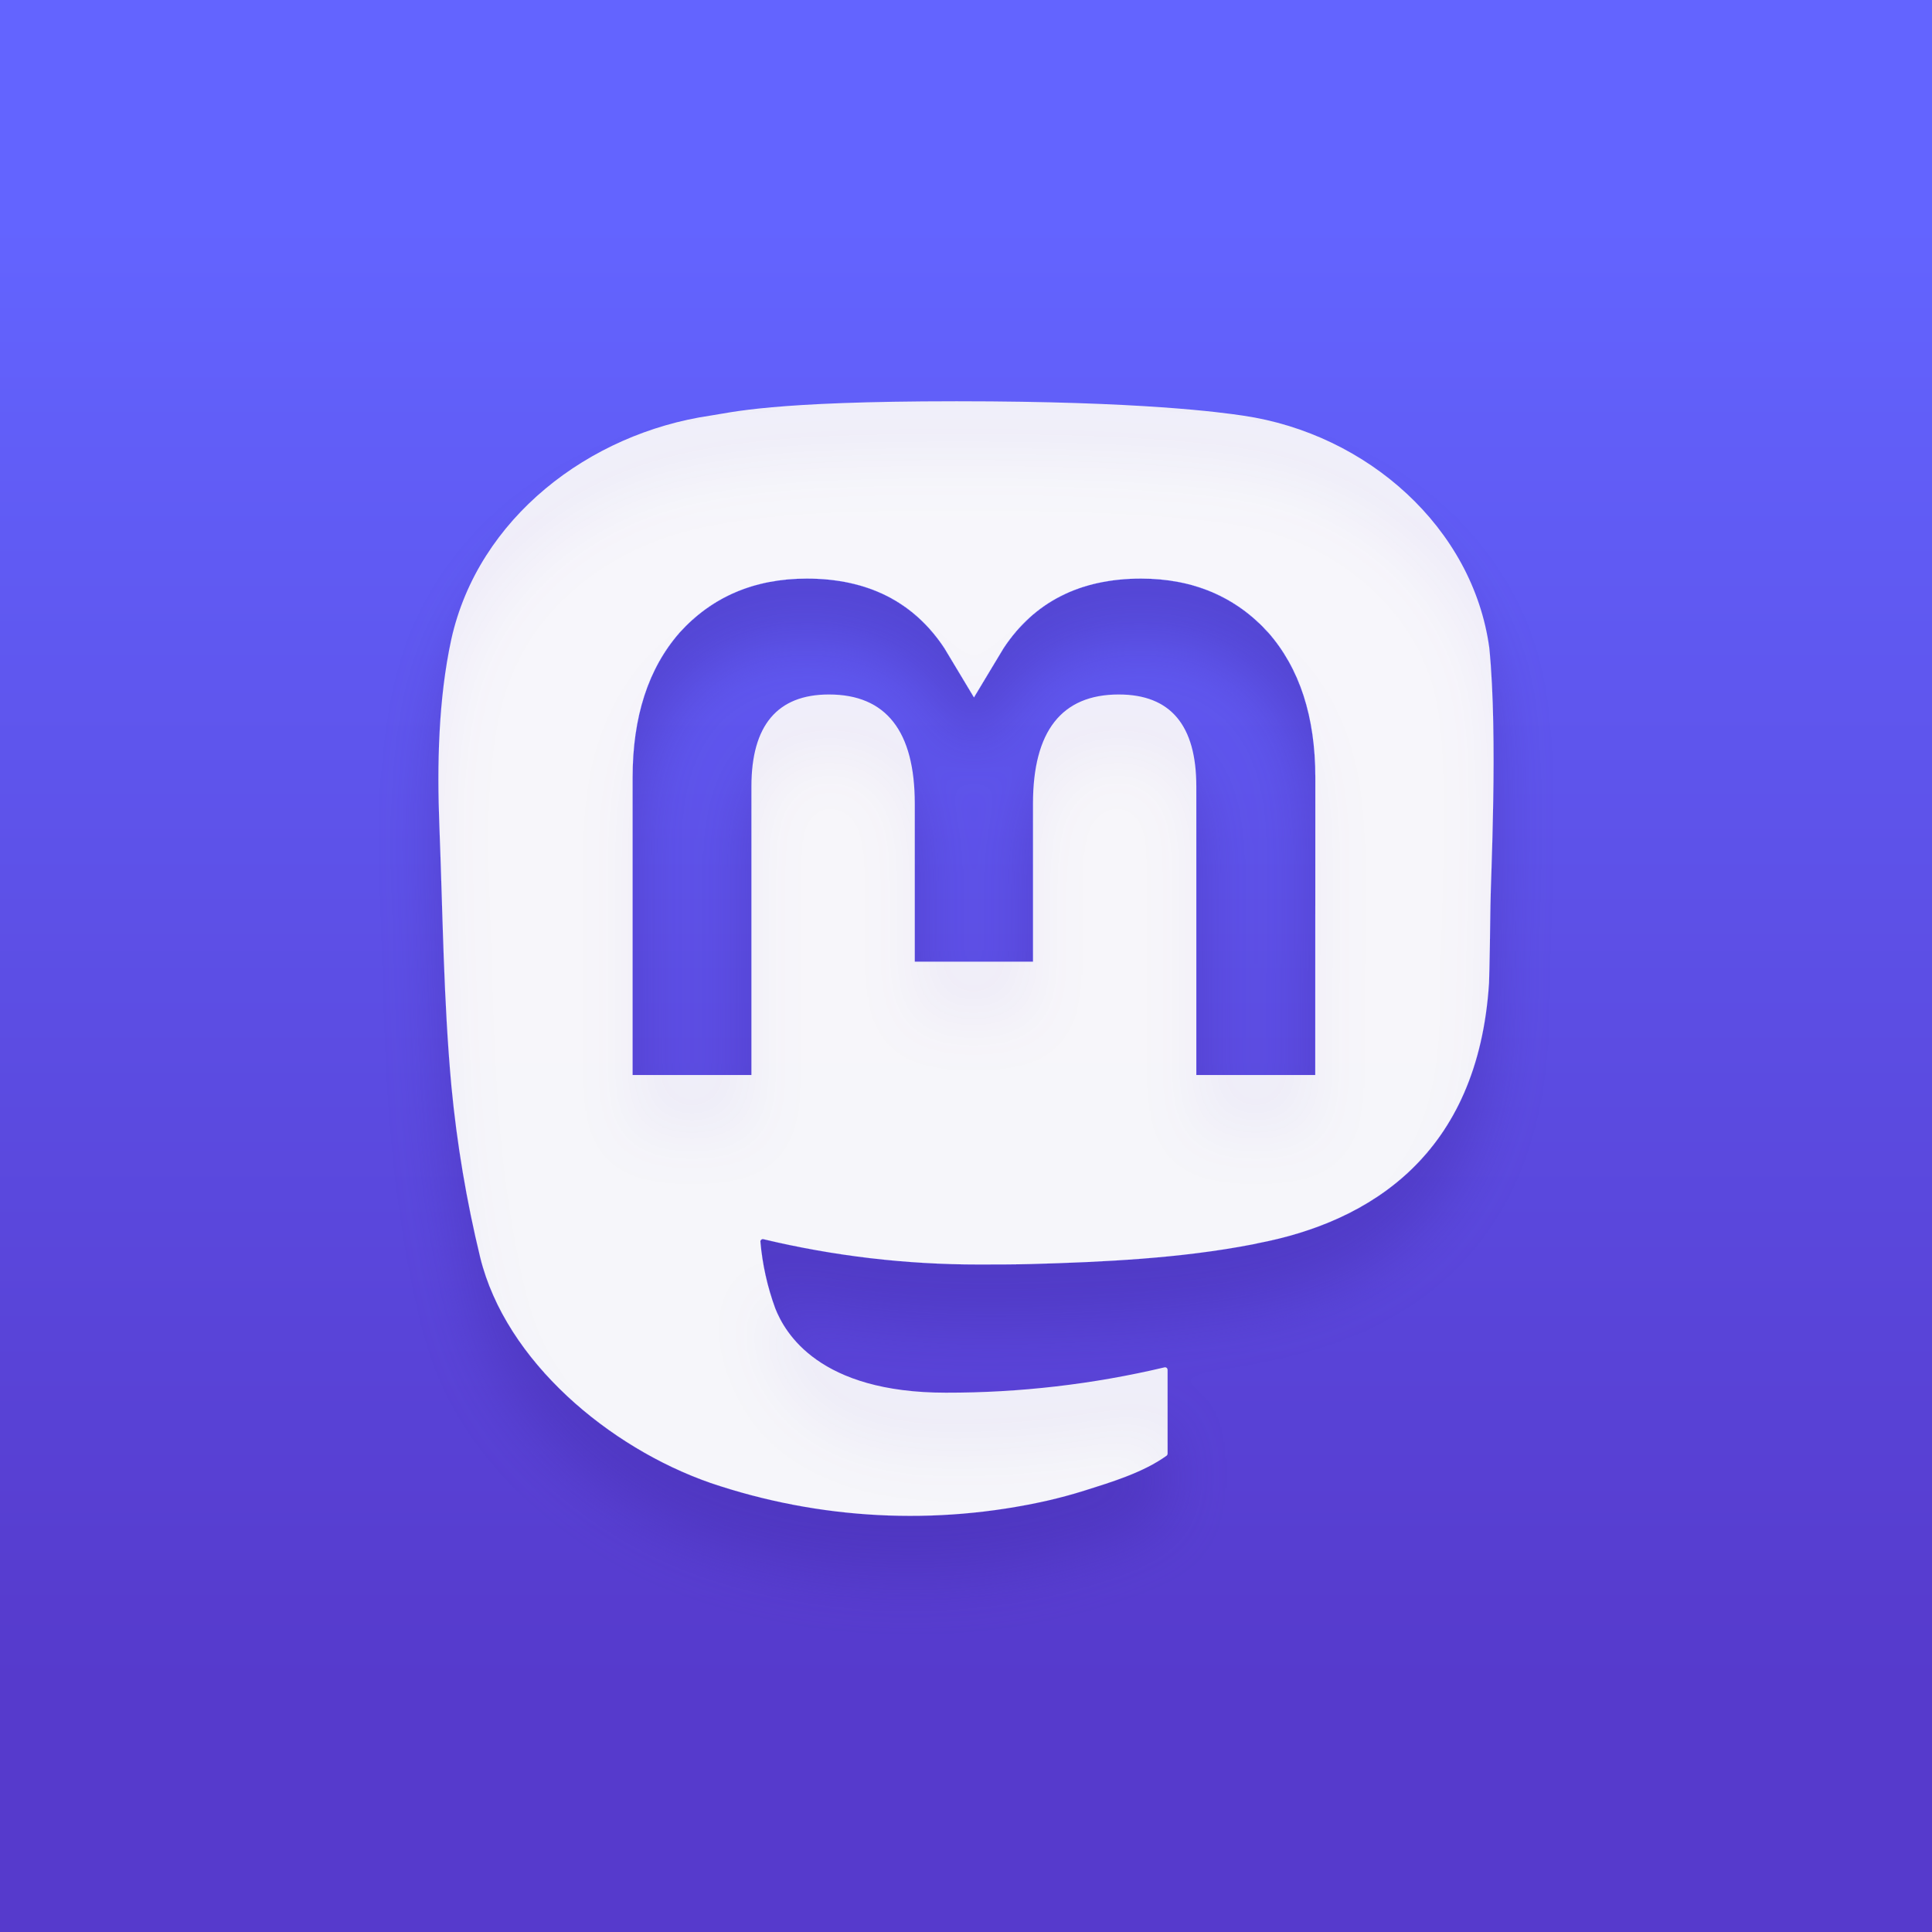
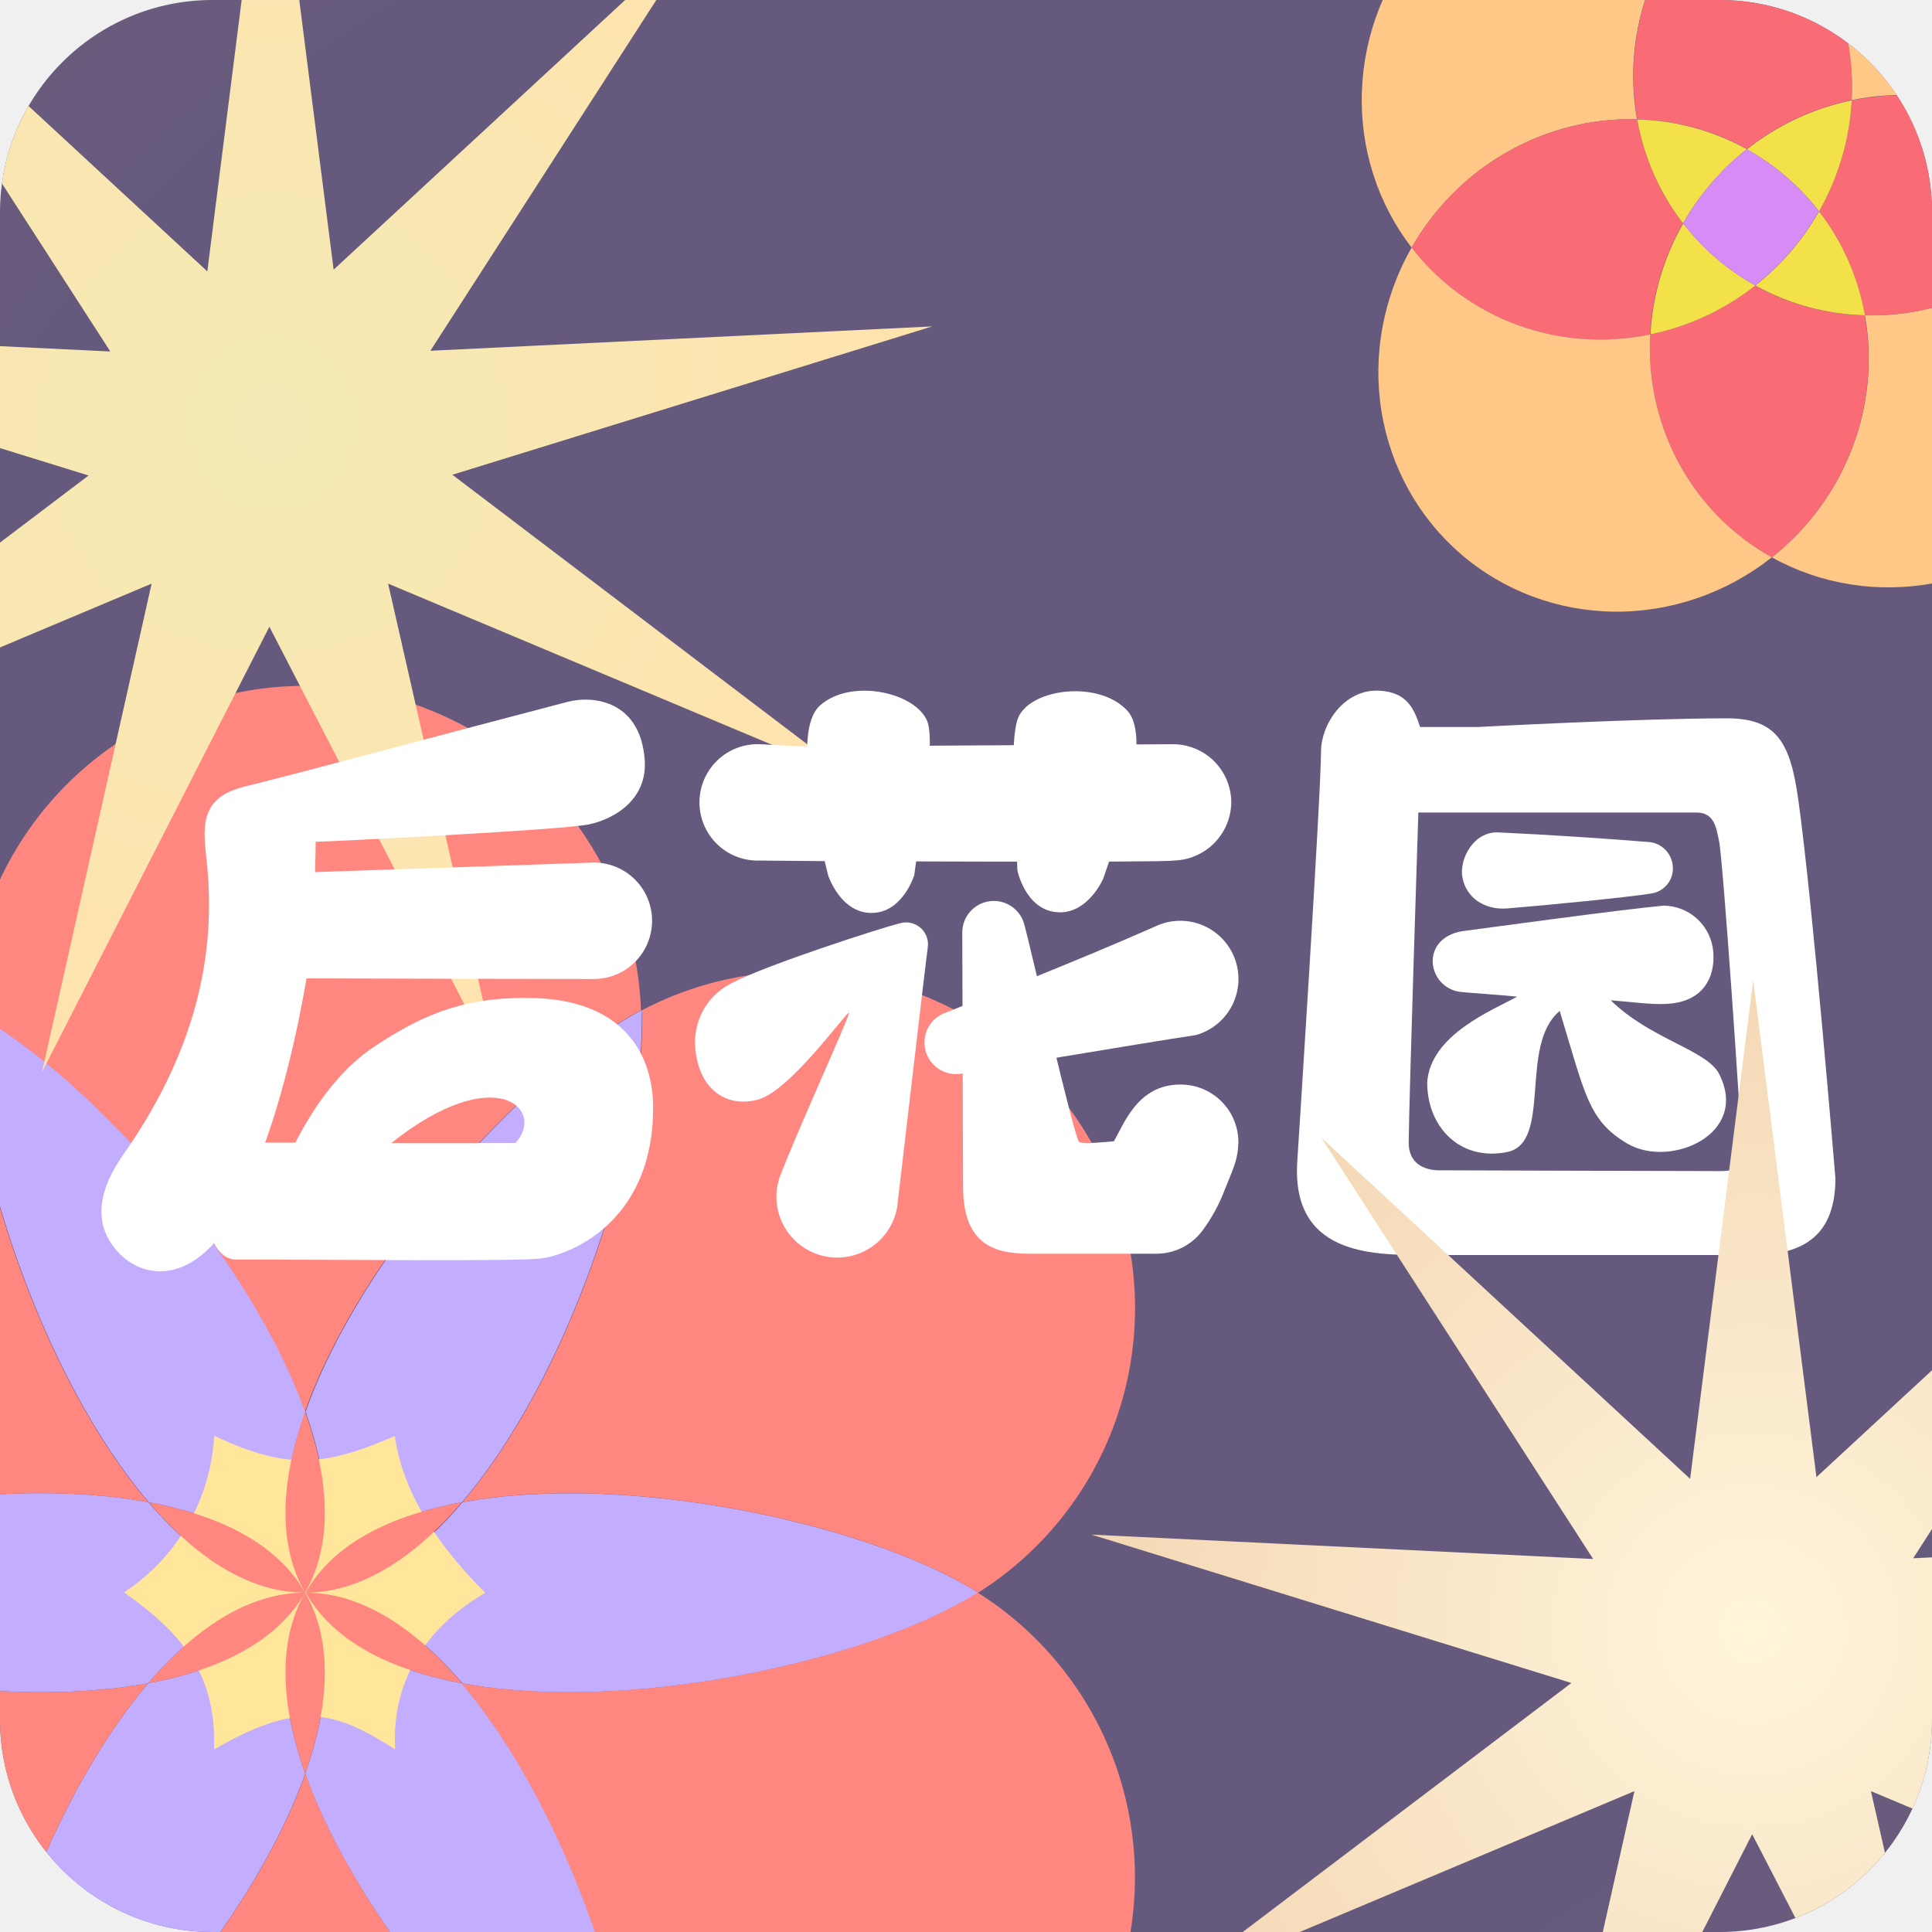
- <svg xmlns="http://www.w3.org/2000/svg" width="130" height="130" viewBox="0 0 121 130" fill="none">
-   <rect width="130" height="130" fill="url(#paint0_linear_2_2)" x="-4.5" />
-   <g filter="url(#filter0_di_2_2)">
-     <path d="M95.713 43.604C94.62 35.546 87.535 29.195 79.137 27.965C77.72 27.757 72.351 27 59.915 27H59.822C47.382 27 44.714 27.757 43.297 27.965C35.132 29.161 27.676 34.867 25.867 43.021C24.997 47.037 24.904 51.489 25.065 55.573C25.296 61.429 25.34 67.275 25.877 73.108C26.248 76.982 26.895 80.825 27.813 84.609C29.533 91.597 36.494 97.412 43.314 99.785C50.615 102.259 58.468 102.67 65.992 100.971C66.82 100.78 67.638 100.559 68.448 100.306C70.274 99.73 72.416 99.086 73.992 97.954C74.013 97.938 74.031 97.918 74.043 97.894C74.056 97.871 74.063 97.844 74.064 97.818V92.166C74.063 92.141 74.057 92.117 74.046 92.094C74.035 92.072 74.019 92.052 73.999 92.037C73.979 92.022 73.956 92.011 73.932 92.006C73.907 92 73.882 92 73.857 92.006C69.037 93.147 64.097 93.719 59.141 93.71C50.612 93.71 48.318 89.698 47.661 88.028C47.133 86.584 46.798 85.078 46.664 83.549C46.662 83.523 46.667 83.497 46.678 83.474C46.688 83.45 46.704 83.43 46.724 83.413C46.744 83.397 46.768 83.386 46.793 83.38C46.819 83.375 46.845 83.375 46.87 83.382C51.61 84.515 56.469 85.087 61.346 85.086C62.518 85.086 63.688 85.086 64.86 85.055C69.765 84.919 74.934 84.67 79.759 83.736C79.879 83.712 80 83.692 80.103 83.661C87.714 82.212 94.957 77.665 95.693 66.15C95.72 65.697 95.789 61.402 95.789 60.931C95.793 59.333 96.308 49.59 95.713 43.604ZM84 72.337H75.997V52.907C75.997 48.816 74.277 46.73 70.779 46.73C66.934 46.73 65.008 49.198 65.008 54.073V64.708H57.053V54.073C57.053 49.198 55.124 46.73 51.279 46.73C47.802 46.73 46.065 48.816 46.062 52.907V72.337H38.066V52.317C38.066 48.227 39.119 44.977 41.226 42.568C43.4 40.165 46.251 38.931 49.79 38.931C53.886 38.931 56.981 40.492 59.045 43.611L61.036 46.925L63.031 43.611C65.094 40.492 68.19 38.931 72.279 38.931C75.814 38.931 78.665 40.165 80.846 42.568C82.953 44.975 84.007 48.224 84.007 52.317L84 72.337Z" fill="#FBFBFB" fill-opacity="0.97" />
+ <svg xmlns="http://www.w3.org/2000/svg" width="130" height="130" viewBox="0 0 400 400" fill="none">
+   <g clip-path="url(#clip0_133_187)">
+     <rect width="400" height="400" rx="44" fill="url(#paint0_diamond_133_187)" />
+     <path d="M63.177 329.744C57.303 319.593 45.395 313.72 30.804 311.014C8.675 285.116 -6.425 238.499 -6.425 211.723C-6.425 210.844 -6.425 209.988 -6.425 209.133C-5.662 209.526 -4.898 209.942 -4.112 210.381C19.011 223.747 51.869 260.143 63.246 292.284C58.182 306.343 57.326 319.5 63.177 329.744Z" fill="#C3ADFF" />
+     <path d="M63.177 329.744C51.453 329.744 40.4 337.12 30.688 348.497C-2.794 354.717 -50.683 344.45 -73.875 331.085C-74.615 330.646 -75.355 330.206 -76.072 329.744C-75.355 329.281 -74.615 328.842 -73.875 328.403C-50.752 315.014 -2.794 304.794 30.712 311.014C40.423 322.368 51.453 329.744 63.177 329.744Z" fill="#C3ADFF" />
+     <path d="M63.177 367.227C51.8 399.345 18.988 435.741 -4.182 449.107C-4.922 449.546 -5.685 449.962 -6.494 450.355C-6.494 449.5 -6.494 448.644 -6.494 447.765C-6.494 420.989 8.605 374.395 30.711 348.497C45.395 345.792 57.326 339.918 63.2 329.744C57.326 339.895 58.182 353.145 63.177 367.227Z" fill="#C3ADFF" />
+     <path d="M132.87 447.765C132.87 448.644 132.87 449.5 132.87 450.355C132.107 449.962 131.344 449.546 130.558 449.107C107.435 435.741 74.576 399.345 63.2 367.227C68.194 353.145 69.05 339.895 63.2 329.744C69.073 339.918 81.005 345.792 95.572 348.497C117.771 374.418 132.87 420.989 132.87 447.765Z" fill="#C3ADFF" />
+     <path d="M202.518 329.744C201.801 330.206 201.061 330.646 200.321 331.085C177.198 344.45 129.24 354.717 95.757 348.52C86.046 337.143 74.946 329.767 63.385 329.767C75.108 329.767 86.138 322.391 95.757 311.037C129.263 304.817 177.152 315.037 200.344 328.426C200.969 328.749 201.709 329.281 202.518 329.744Z" fill="#C3ADFF" />
+     <path d="M132.801 209.133C132.038 209.526 131.275 209.942 130.489 210.381C107.365 223.746 74.507 260.143 63.13 292.284C51.754 260.143 18.942 223.746 -4.228 210.381C-4.968 209.942 -5.731 209.526 -6.54 209.133C-5.883 191.106 1.74 174.037 14.725 161.517C27.711 148.996 45.046 142 63.084 142C81.123 142 98.458 148.996 111.443 161.517C124.428 174.037 132.051 191.106 132.709 209.133H132.801Z" fill="#FF8780" />
+     <path d="M132.87 211.723C132.87 238.499 117.771 285.116 95.642 311.014C80.959 313.72 69.05 319.593 63.269 329.744C69.119 319.593 68.264 306.343 63.269 292.284C74.646 260.143 107.458 223.747 130.627 210.381C131.367 209.942 132.13 209.526 132.94 209.133C132.847 209.988 132.87 210.821 132.87 211.723Z" fill="#C3ADFF" />
+     <path d="M25.67 329.682C31.109 326.126 35.633 321.339 38.877 315.709C42.121 310.079 43.992 303.764 44.341 297.275C59.303 304.23 66.787 303.781 81.741 297.31C83.628 310.799 92.84 322.221 100.483 329.771C89.369 336.188 80.975 346.854 81.812 362.178C69.191 354.192 61.954 352.015 44.312 362.201C44.82 346.849 38.056 338.418 25.67 329.682Z" fill="#FFE69A" />
+     <path d="M-6.517 211.722C-6.517 238.499 8.583 285.116 30.712 311.014C-2.794 304.794 -50.683 315.014 -73.875 328.403C-74.615 328.842 -75.355 329.281 -76.072 329.744C-91.42 320.192 -102.455 305.048 -106.845 287.511C-111.235 269.975 -108.636 251.418 -99.599 235.762C-90.561 220.105 -75.791 208.574 -58.409 203.606C-41.028 198.637 -22.395 200.619 -6.448 209.133C-6.494 209.988 -6.517 210.821 -6.517 211.722Z" fill="#FF8780" />
+     <path d="M63.177 329.744C51.453 329.744 40.423 322.368 30.804 311.014C45.395 313.72 57.303 319.501 63.177 329.744Z" fill="#FF8780" />
+     <path d="M30.688 348.497C8.582 374.395 -6.517 420.989 -6.517 447.765C-6.517 448.644 -6.517 449.5 -6.517 450.355C-22.465 458.869 -41.097 460.851 -58.479 455.882C-75.86 450.913 -90.63 439.383 -99.668 423.726C-108.706 408.07 -111.304 389.513 -106.914 371.976C-102.524 354.44 -91.49 339.296 -76.141 329.744C-75.425 330.206 -74.685 330.646 -73.945 331.085C-50.683 344.45 -2.794 354.717 30.688 348.497Z" fill="#FF8780" />
+     <path d="M63.177 329.744C57.303 339.918 45.372 345.792 30.688 348.497C40.4 337.12 51.453 329.744 63.177 329.744Z" fill="#FF8780" />
+     <path d="M132.801 450.356C132.144 468.382 124.521 485.451 111.535 497.971C98.55 510.492 81.215 517.488 63.177 517.488C45.138 517.488 27.803 510.492 14.818 497.971C1.832 485.451 -5.791 468.382 -6.448 450.356C-5.685 449.963 -4.922 449.546 -4.135 449.107C18.988 435.742 51.846 399.346 63.223 367.227C74.6 399.346 107.412 435.742 130.581 449.107C131.275 449.546 132.038 449.963 132.801 450.356Z" fill="#FF8780" />
+     <path d="M63.177 367.227C58.182 353.145 57.327 339.895 63.177 329.744C69.027 339.895 68.171 353.145 63.177 367.227Z" fill="#FF8780" />
+     <path d="M225.641 423.555C216.622 439.172 201.9 450.684 184.57 455.673C167.24 460.663 148.651 458.74 132.709 450.309C132.709 449.453 132.709 448.598 132.709 447.719C132.709 420.942 117.609 374.372 95.503 348.474C129.148 354.717 177.082 344.45 200.206 331.062C200.946 330.622 201.686 330.183 202.402 329.721C217.658 339.32 228.602 354.458 232.935 371.954C237.268 389.45 234.654 407.945 225.641 423.555Z" fill="#FF8780" />
+     <path d="M95.665 348.497C80.982 345.792 69.05 339.918 63.292 329.744C74.9 329.744 85.953 337.12 95.665 348.497Z" fill="#FF8780" />
+     <path d="M63.177 329.744C57.327 319.593 58.182 306.343 63.177 292.284C68.171 306.343 69.027 319.5 63.177 329.744Z" fill="#FF8780" />
+     <path d="M95.642 311.014C85.93 322.368 74.831 329.744 63.269 329.744C69.05 319.501 80.959 313.72 95.642 311.014Z" fill="#FF8780" />
+     <path d="M202.518 329.744C201.801 329.282 201.061 328.842 200.321 328.403C177.198 315.015 129.24 304.794 95.734 311.014C117.863 285.116 132.963 238.499 132.963 211.723C132.963 210.844 132.963 209.988 132.963 209.133C148.899 200.773 167.452 198.903 184.735 203.916C202.019 208.928 216.693 220.434 225.683 236.024C234.673 251.613 237.283 270.076 232.964 287.547C228.646 305.017 217.736 320.138 202.518 329.744Z" fill="#FF8780" />
+     <path d="M55.975 -47L69.075 55.829L145.403 -14.774L89.106 72.623L193 67.58L93.658 98.292L176.46 161.18L80.355 120.835L103.37 221.95L55.772 129.761L8.681 222L31.392 120.835L-64.46 161.18L18.342 98.444L-81 67.731L22.844 72.774L-33.403 -14.421L42.925 56.182L55.975 -47Z" fill="url(#paint1_radial_133_187)" />
+     <path d="M135.223 229.294C135.223 218.501 129.269 206.61 109.103 206.61C94.982 206.502 86.455 210.729 77.029 216.99C70.175 221.703 64.886 229.24 61.145 236.58H51.97C48.714 238.019 46.034 238.163 44.271 241.203C42.531 244.243 41.824 247.765 42.256 251.241C43.12 255.144 44.739 260.775 48.894 260.775C69.959 260.775 106.981 261.207 112.108 260.541C116.605 260.037 135.223 254.083 135.223 229.294ZM81.023 236.652C102.609 219.472 113.133 229.744 106.711 236.652H81.023Z" fill="white" />
+     <path d="M166.129 154.55L242.87 154.082C246.065 154.087 249.128 155.358 251.387 157.617C253.646 159.877 254.918 162.94 254.922 166.135C254.88 169.316 253.596 172.356 251.345 174.604C249.093 176.853 246.052 178.132 242.87 178.169C241.754 178.619 169.636 178.277 169.636 178.277L157.332 178.169C155.711 178.232 154.094 177.967 152.579 177.39C151.063 176.813 149.679 175.936 148.51 174.811C147.341 173.687 146.411 172.338 145.776 170.845C145.141 169.353 144.814 167.748 144.814 166.126C144.814 164.504 145.141 162.898 145.776 161.406C146.411 159.914 147.341 158.565 148.51 157.44C149.679 156.316 151.063 155.439 152.579 154.861C154.094 154.284 155.711 154.019 157.332 154.082L166.129 154.55Z" fill="white" />
+     <path d="M199.39 245.646L199.229 193.064C199.228 191.489 199.796 189.967 200.83 188.778C201.863 187.589 203.291 186.814 204.85 186.594C206.41 186.375 207.996 186.727 209.317 187.586C210.638 188.444 211.603 189.751 212.037 191.265C213.17 195.241 222.362 235.554 223.424 236.435C224.431 236.921 228.91 236.435 230.619 236.292C232.724 232.694 235.548 224.545 244.345 224.545C245.932 224.53 247.505 224.832 248.974 225.433C250.443 226.033 251.777 226.921 252.9 228.043C254.022 229.165 254.909 230.499 255.509 231.968C256.11 233.437 256.412 235.011 256.398 236.597C256.218 239.997 255.732 241.023 253.699 245.988C252.518 249.209 250.869 252.24 248.806 254.982C247.684 256.419 246.248 257.58 244.608 258.375C242.968 259.17 241.167 259.579 239.344 259.569H213.062C205.417 259.569 199.39 257.321 199.39 245.592" fill="white" />
+     <path d="M175.789 209.668C175.051 209.668 163.61 225.858 156.936 227.657C150.262 229.456 144.236 225.39 143.894 215.982C143.853 213.342 144.579 210.747 145.984 208.512C147.389 206.277 149.413 204.497 151.809 203.39C158.717 199.792 182.301 192.129 186.33 191.157C187.059 190.945 187.829 190.918 188.57 191.081C189.312 191.243 190 191.589 190.573 192.087C191.146 192.585 191.585 193.218 191.849 193.93C192.114 194.641 192.195 195.407 192.087 196.158C191.637 199.252 186.348 244.98 185.737 249.999C185.43 251.709 184.773 253.337 183.806 254.781C182.84 256.225 181.585 257.453 180.121 258.388C178.657 259.323 177.015 259.945 175.298 260.215C173.582 260.485 171.829 260.397 170.148 259.956C168.468 259.516 166.897 258.732 165.534 257.655C164.171 256.577 163.045 255.23 162.229 253.696C161.412 252.163 160.921 250.477 160.787 248.745C160.654 247.013 160.88 245.272 161.451 243.631C164.761 234.853 176.238 209.668 175.789 209.668Z" fill="white" />
+     <path d="M380 243.955C380 255.396 373.812 259.839 362.91 259.839H294.552C283.759 259.839 267.299 259.641 268.594 240.357C268.594 240.357 273.505 164.551 273.505 155.539C273.505 150.142 278.146 142.589 285.612 143.002C291.314 143.308 292.794 146.783 294.013 150.52C295.092 150.52 305.975 150.52 305.975 150.52C305.975 150.52 339.507 148.721 357.55 148.721C367.983 148.721 370.7 153.866 372.337 165.721C375.377 187.577 380 243.955 380 243.955ZM356.291 242.462C360.59 242.462 360.554 240.555 360.554 237.281C360.554 234.007 356.758 177.917 355.895 174.049C355.319 171.405 354.977 168.221 351.218 168.221H293.653C293.653 168.221 291.728 227.585 291.656 236.579C291.656 240.753 294.624 242.21 297.754 242.3C302.054 242.3 344.004 242.462 356.291 242.462Z" fill="white" />
+     <path d="M312.037 188.081C307.378 188.441 303.547 185.886 302.773 181.641C302.09 177.845 305.094 172.125 310.203 172.34C320.186 172.79 333.372 173.672 341.611 174.355C342.773 174.501 343.855 175.02 344.695 175.834C345.536 176.649 346.088 177.714 346.271 178.87C346.395 179.551 346.383 180.25 346.235 180.926C346.088 181.602 345.807 182.242 345.411 182.809C345.014 183.376 344.51 183.859 343.925 184.23C343.341 184.6 342.689 184.852 342.007 184.969C337.456 185.742 319.467 187.487 312.037 188.081Z" fill="white" />
+     <path d="M239.11 191.841C240.618 191.112 242.261 190.705 243.934 190.646C245.608 190.587 247.276 190.877 248.831 191.499C250.386 192.12 251.794 193.059 252.967 194.255C254.139 195.451 255.049 196.879 255.639 198.446C256.228 200.013 256.485 201.687 256.392 203.359C256.3 205.031 255.859 206.665 255.1 208.158C254.34 209.65 253.278 210.968 251.98 212.027C250.683 213.086 249.179 213.863 247.565 214.309C237.851 215.748 199.39 222.224 199.39 222.224C197.814 222.581 196.162 222.342 194.751 221.554C193.341 220.766 192.271 219.484 191.749 217.954C191.226 216.425 191.288 214.757 191.921 213.27C192.555 211.784 193.716 210.584 195.181 209.902C200.937 207.617 223.262 198.874 239.11 191.841Z" fill="white" />
+     <path d="M189.299 181.155C189.299 181.155 186.924 189.017 180.43 189.017C173.936 189.017 171.435 181.155 171.435 181.155C170.23 175.759 163.394 151.689 169.816 146.023C176.239 140.356 189.604 143.342 191.997 149.369C193.94 154.424 189.784 176.55 189.299 181.155Z" fill="white" />
+     <path d="M355.931 222.368C353.394 217.367 341.684 215.173 333.481 207.095C339.075 207.545 342.745 208.175 346.343 207.725C352.405 206.952 355.103 202.652 354.726 197.237C354.557 194.612 353.4 192.148 351.487 190.342C349.575 188.537 347.048 187.523 344.418 187.505C335.945 188.261 305.885 192.38 302.899 192.776C299.517 193.244 296.621 195.403 296.621 199.054C296.652 200.587 297.226 202.06 298.24 203.209C299.255 204.359 300.644 205.111 302.162 205.332C304.698 205.638 311.012 205.98 314.088 206.358C309.213 209.074 296.099 214.201 295.488 224.131C295.488 233.269 302.216 240.465 312.02 238.522C321.482 236.615 314.358 216.414 322.921 209.308C328.228 226.721 328.857 232.064 337.042 236.831C345.821 241.904 362.281 234.852 355.931 222.368Z" fill="white" />
+     <path d="M122.955 178.583C126.152 178.583 129.217 179.853 131.478 182.113C133.738 184.373 135.008 187.439 135.008 190.636C135.008 193.832 133.738 196.898 131.478 199.158C129.217 201.418 126.152 202.688 122.955 202.688C106.513 202.688 63.465 202.562 63.465 202.562C58.932 229.006 52.672 242.138 52.672 242.138C44.163 266.172 30.599 266.297 24.177 258.94C18.961 252.986 20.688 245.916 25.599 238.936C41.789 215.82 44.577 195.421 42.814 178.529C42.094 171.495 41.015 165.235 50.621 162.861C62.98 159.82 88.848 152.787 117.486 145.321C123.153 143.846 132.615 145.321 133.479 157.32C134.072 165.325 127.488 169.517 121.894 170.686C116.299 171.855 67.351 174.284 65.354 174.284C65.354 176.424 65.228 180.562 65.228 180.562L122.955 178.583Z" fill="white" />
+     <path d="M210.633 180.184C210.633 180.184 212.252 188.243 218.728 188.855C225.205 189.466 228.425 181.875 228.425 181.875C230.134 176.64 239.218 153.29 233.336 147.066C227.453 140.842 213.835 142.515 210.939 148.289C208.529 153.128 210.579 175.489 210.633 180.184Z" fill="white" />
+     <path d="M362.975 203L376.075 305.829L452.403 235.225L396.106 322.623L500 317.58L400.658 348.292L483.46 411.18L387.355 370.835L410.37 471.95L362.772 379.761L315.681 472L338.392 370.835L242.54 411.18L325.342 348.444L226 317.731L329.844 322.774L273.597 235.579L349.925 306.182L362.975 203Z" fill="url(#paint2_radial_133_187)" />
+     <path d="M338.927 24.695C329.584 24.44 320.282 26.786 312.048 31.472C303.814 36.158 296.967 43.003 292.265 51.251C285.168 42.064 281.529 30.605 281.966 18.822C282.403 7.039 286.889 -4.338 294.662 -13.376C302.434 -22.413 313.013 -28.551 324.597 -30.747C336.182 -32.942 348.057 -31.058 358.202 -25.416C350.751 -19.532 345.007 -11.739 341.606 -2.896C338.205 5.946 337.277 15.495 338.927 24.695Z" fill="#FFC887" />
+     <path d="M430.377 103.346C422.605 112.383 412.027 118.521 400.443 120.717C388.859 122.913 376.985 121.03 366.839 115.389C374.291 109.505 380.034 101.712 383.436 92.869C386.837 84.027 387.764 74.478 386.115 65.279C395.458 65.533 404.76 63.187 412.994 58.501C421.228 53.815 428.074 46.97 432.777 38.722C439.873 47.909 443.511 59.368 443.073 71.15C442.636 82.932 438.149 94.309 430.377 103.346Z" fill="#FFC887" />
+     <path d="M383.379 20.725C375.495 22.343 368.058 25.816 361.685 30.855C354.762 27.008 346.983 24.891 338.989 24.68C337.335 15.488 338.254 5.947 341.644 -2.893C345.034 -11.732 350.764 -19.526 358.202 -25.416C366.291 -20.918 372.922 -14.229 377.365 -6.087C381.808 2.056 383.889 11.334 383.379 20.725Z" fill="#FA6C75" />
+     <path d="M426.91 47.038C421.841 52.939 415.537 57.646 408.471 60.806C401.405 63.965 393.762 65.494 386.115 65.279C384.716 57.404 381.459 50.028 376.613 43.762C380.633 36.701 382.95 28.826 383.374 20.788C392.584 18.881 402.071 19.552 410.788 22.728C419.505 25.903 427.113 31.46 432.772 38.785C431.087 41.715 429.124 44.479 426.91 47.038Z" fill="#FA6C75" />
+     <path d="M376.613 43.762C372.555 38.511 367.479 34.145 361.679 30.919C368.053 25.879 375.49 22.406 383.374 20.788C382.95 28.826 380.633 36.7 376.613 43.762Z" fill="#F2E149" />
+     <path d="M383.379 20.724C383.889 11.334 381.808 2.056 377.365 -6.087C372.922 -14.229 366.291 -20.918 358.202 -25.416C367.548 -32.786 379.06 -36.746 390.781 -36.624C402.502 -36.503 413.709 -32.306 422.497 -24.749C431.284 -17.191 437.11 -6.738 438.984 4.833C440.859 16.403 438.665 28.378 432.777 38.722C427.118 31.397 419.51 25.84 410.794 22.664C402.077 19.488 392.59 18.817 383.379 20.724Z" fill="#FFC887" />
+     <path d="M374.175 108.354C371.96 110.93 369.503 113.287 366.839 115.389C358.75 110.89 352.117 104.199 347.673 96.056C343.228 87.912 341.145 78.633 341.653 69.24C349.537 67.619 356.976 64.149 363.357 59.118C370.277 62.972 378.057 65.089 386.053 65.293C387.416 72.817 387.055 80.6 384.998 88.058C382.941 95.516 379.241 102.454 374.175 108.354Z" fill="#FA6C75" />
+     <path d="M341.653 69.24C332.445 71.15 322.959 70.48 314.244 67.306C305.528 64.131 297.922 58.575 292.264 51.251C296.967 43.003 303.814 36.158 312.048 31.472C320.282 26.786 329.584 24.44 338.927 24.695C340.332 32.568 343.588 39.942 348.428 46.211C344.388 53.285 342.065 61.181 341.653 69.24Z" fill="#FA6C75" />
+     <path d="M363.419 59.104C357.038 64.135 349.599 67.604 341.715 69.226C342.135 61.188 344.456 53.315 348.485 46.26C352.543 51.512 357.619 55.877 363.419 59.104Z" fill="#F2E149" />
+     <path d="M363.419 59.104C368.759 54.887 373.243 49.673 376.613 43.763C381.459 50.028 384.717 57.404 386.115 65.279C378.119 65.075 370.339 62.958 363.419 59.104Z" fill="#F2E149" />
+     <path d="M354.315 37.929C352.1 40.505 350.137 43.287 348.457 46.235C343.617 39.966 340.36 32.592 338.955 24.719C346.95 24.93 354.728 27.046 361.651 30.894C358.987 32.997 356.53 35.353 354.315 37.929Z" fill="#F2E149" />
+     <path d="M370.726 52.044C368.512 54.62 366.054 56.977 363.391 59.079C357.591 55.852 352.515 51.487 348.457 46.235C351.827 40.325 356.311 35.111 361.651 30.894C367.451 34.121 372.526 38.486 376.585 43.738C374.905 46.686 372.942 49.469 370.726 52.044Z" fill="#D78BF4" />
+     <path d="M366.839 115.389C357.496 122.775 345.979 126.749 334.25 126.635C322.521 126.52 311.304 122.324 302.511 114.762C293.717 107.199 287.89 96.737 286.022 85.157C284.154 73.577 286.36 61.595 292.264 51.251C297.922 58.575 305.528 64.131 314.244 67.306C322.959 70.48 332.445 71.15 341.653 69.24C341.145 78.633 343.229 87.912 347.673 96.056C352.117 104.199 358.75 110.89 366.839 115.389Z" fill="#FFC887" />
  </g>
  <defs>
-     <filter id="filter0_di_2_2" x="21" y="27" width="79" height="83" filterUnits="userSpaceOnUse" color-interpolation-filters="sRGB">
-       <feFlood flood-opacity="0" result="BackgroundImageFix" />
-       <feColorMatrix in="SourceAlpha" type="matrix" values="0 0 0 0 0 0 0 0 0 0 0 0 0 0 0 0 0 0 127 0" result="hardAlpha" />
-       <feOffset dy="4" />
-       <feGaussianBlur stdDeviation="2" />
-       <feComposite in2="hardAlpha" operator="out" />
-       <feColorMatrix type="matrix" values="0 0 0 0 0.261 0 0 0 0 0.166 0 0 0 0 0.663 0 0 0 0.4 0" />
-       <feBlend mode="normal" in2="BackgroundImageFix" result="effect1_dropShadow_2_2" />
-       <feBlend mode="normal" in="SourceGraphic" in2="effect1_dropShadow_2_2" result="shape" />
-       <feColorMatrix in="SourceAlpha" type="matrix" values="0 0 0 0 0 0 0 0 0 0 0 0 0 0 0 0 0 0 127 0" result="hardAlpha" />
-       <feOffset dy="4" />
-       <feGaussianBlur stdDeviation="2" />
-       <feComposite in2="hardAlpha" operator="arithmetic" k2="-1" k3="1" />
-       <feColorMatrix type="matrix" values="0 0 0 0 0.337 0 0 0 0 0.227 0 0 0 0 0.8 0 0 0 0.05 0" />
-       <feBlend mode="normal" in2="shape" result="effect2_innerShadow_2_2" />
-     </filter>
-     <linearGradient id="paint0_linear_2_2" x1="61" y1="130" x2="61" y2="-91.5" gradientUnits="userSpaceOnUse">
-       <stop offset="0.076" stop-color="#563ACC" />
-       <stop offset="0.52" stop-color="#6364FF" />
-     </linearGradient>
+     <radialGradient id="paint0_diamond_133_187" cx="0" cy="0" r="1" gradientUnits="userSpaceOnUse" gradientTransform="translate(200 200) rotate(45.778) scale(572.809 558.82)">
+       <stop offset="0.401" stop-color="#655A7D" />
+       <stop offset="1" stop-color="#946380" />
+     </radialGradient>
+     <radialGradient id="paint1_radial_133_187" cx="0" cy="0" r="1" gradientUnits="userSpaceOnUse" gradientTransform="translate(56 87.5) rotate(90) scale(134.5 137)">
+       <stop stop-color="#F4EAB5" />
+       <stop offset="1" stop-color="#FFE3AD" />
+     </radialGradient>
+     <radialGradient id="paint2_radial_133_187" cx="0" cy="0" r="1" gradientUnits="userSpaceOnUse" gradientTransform="translate(363 337.5) rotate(90) scale(134.5 137)">
+       <stop stop-color="#FFF5DB" />
+       <stop offset="1" stop-color="#F4D8B5" />
+     </radialGradient>
+     <clipPath id="clip0_133_187">
+       <rect width="400" height="400" rx="44" fill="white" />
+     </clipPath>
  </defs>
</svg>
